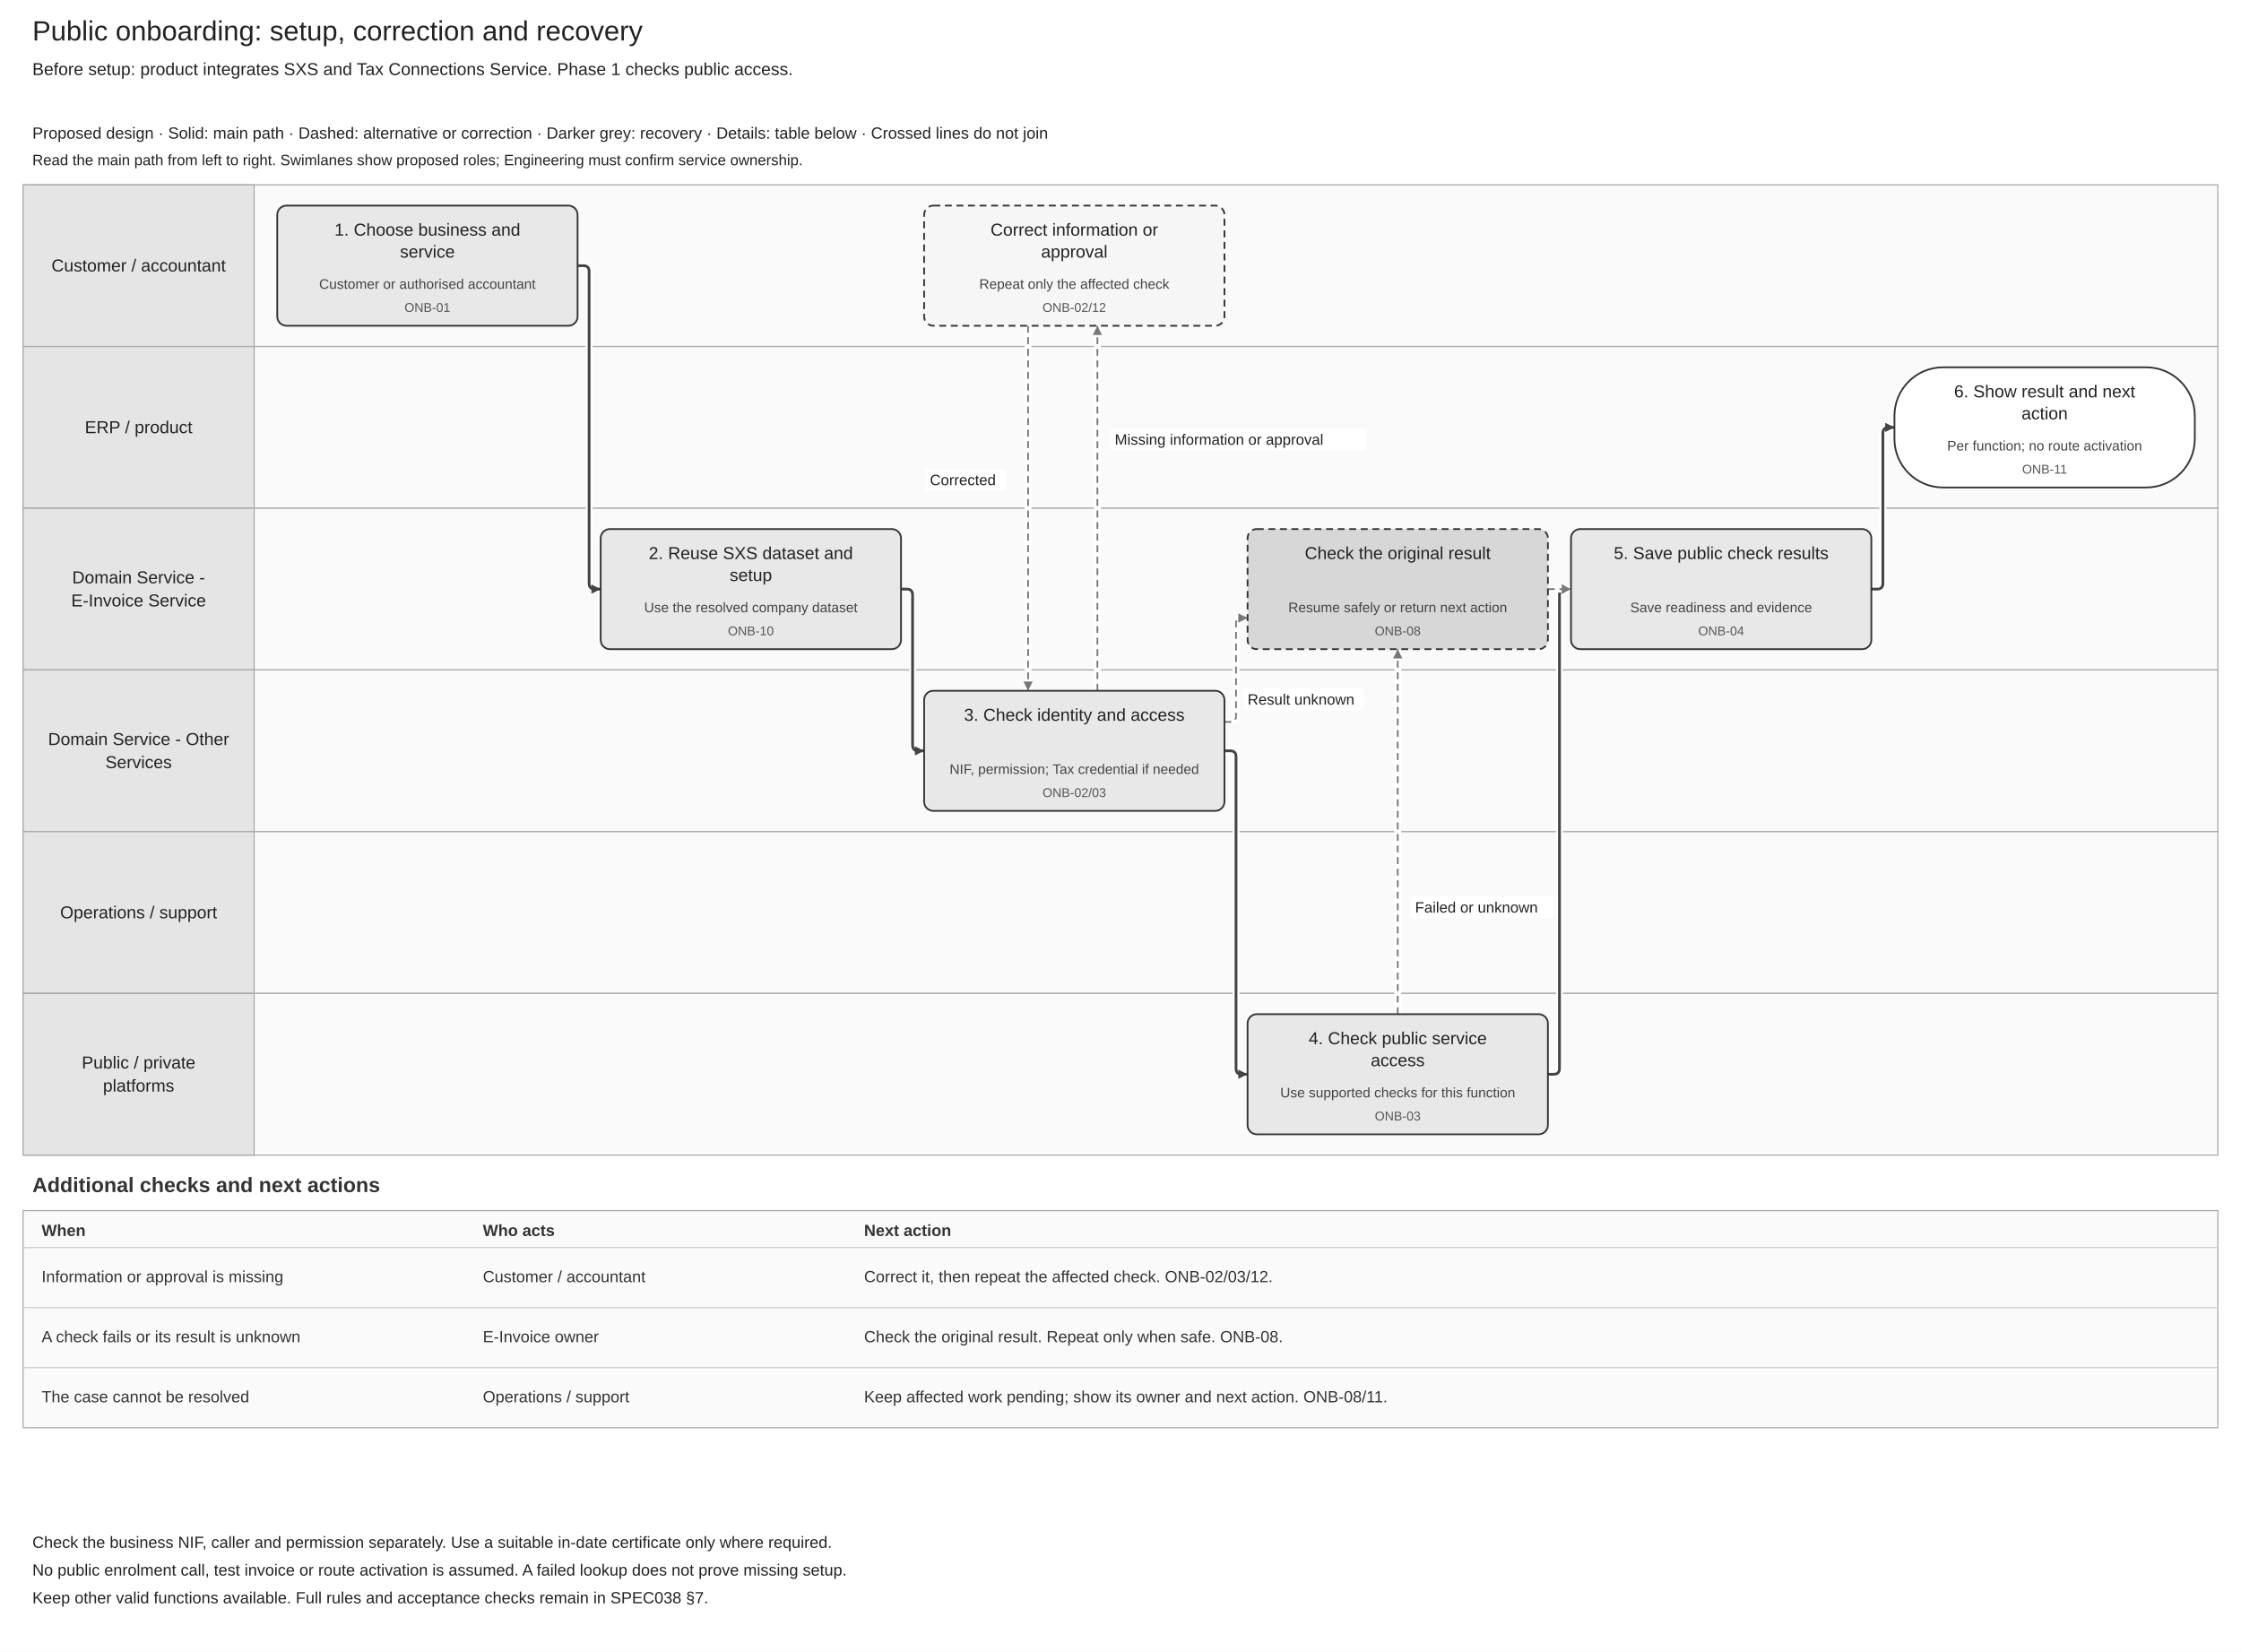
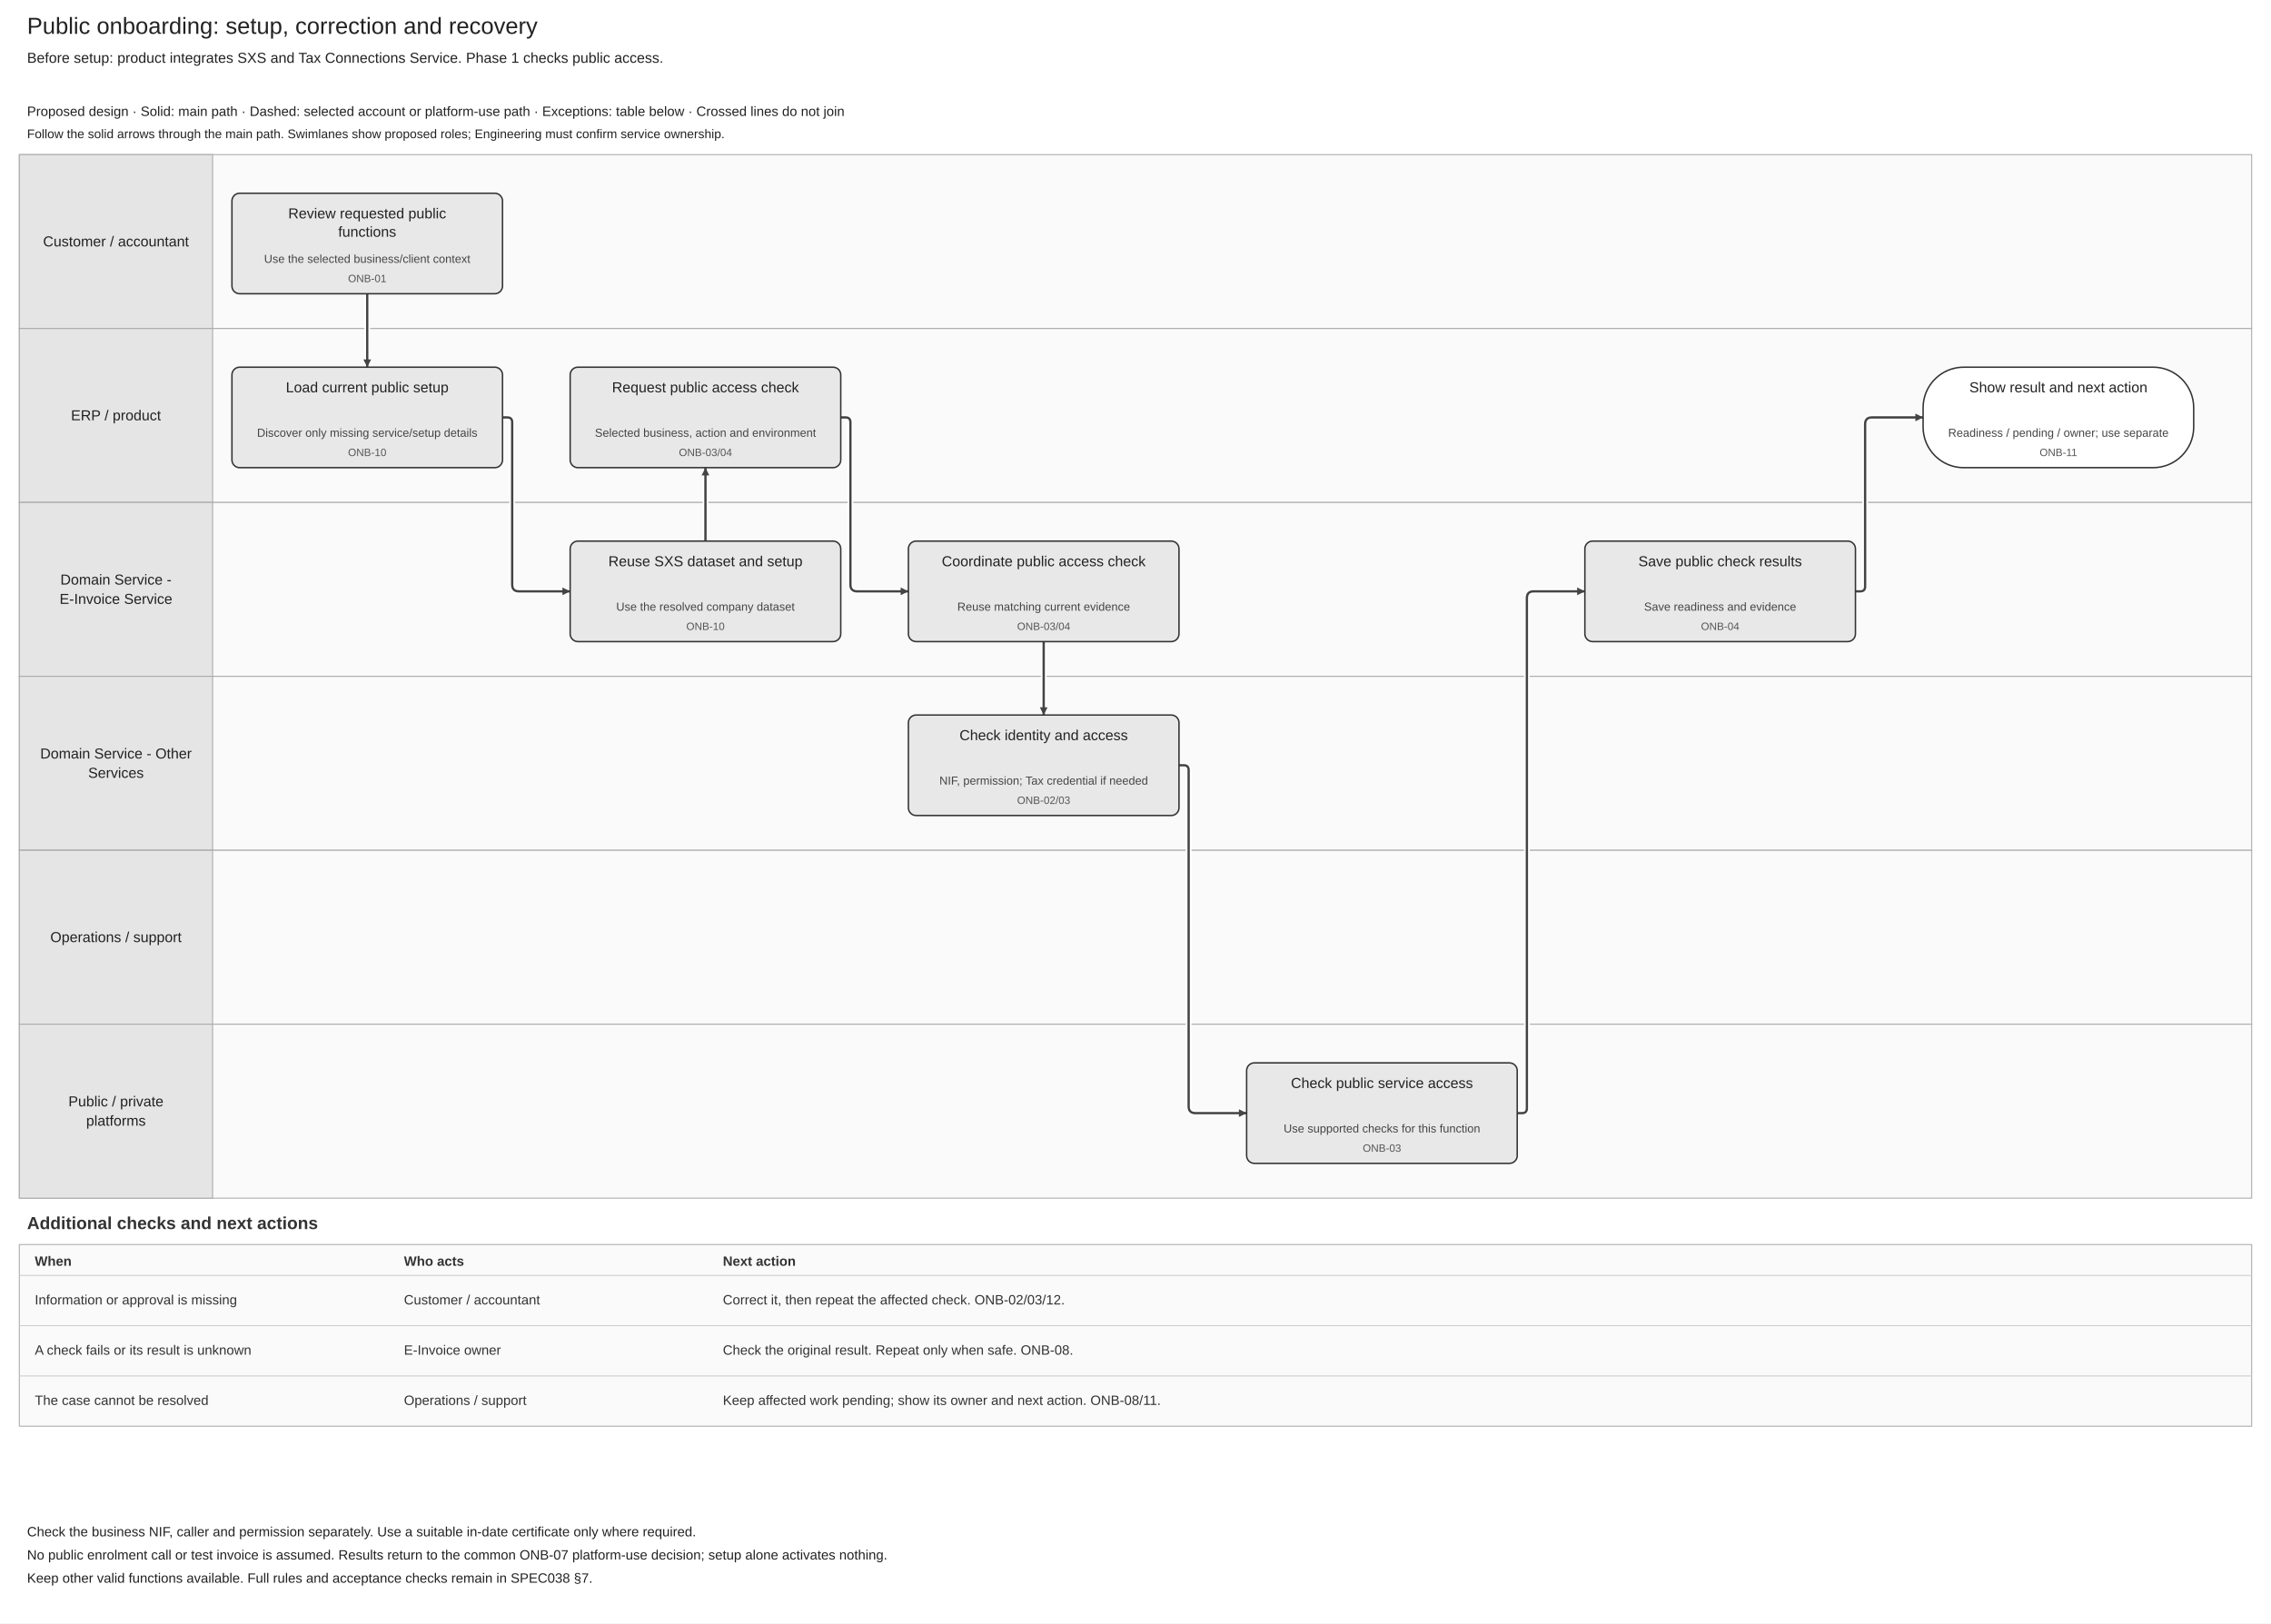
- <svg xmlns="http://www.w3.org/2000/svg" width="1940" height="1430" viewBox="0 0 1940 1430" role="img" aria-label="Public onboarding: setup, correction and recovery">
-   <rect width="1940" height="1430" fill="white" />
+ <svg xmlns="http://www.w3.org/2000/svg" width="2350" height="1680" viewBox="0 0 2350 1680" role="img" aria-label="Public onboarding: setup, correction and recovery">
+   <rect width="2350" height="1680" fill="white" />
  <text x="28" y="35" font-family="Arial, sans-serif" font-size="24" text-anchor="start" fill="#222222">Public onboarding: setup, correction and recovery</text>
  <text x="28" y="65" font-family="Arial, sans-serif" font-size="15" text-anchor="start" fill="#222222">Before setup: product integrates SXS and Tax Connections Service. Phase 1 checks public access.</text>
-   <text x="28" y="120" font-family="Arial, sans-serif" font-size="14" text-anchor="start" fill="#222222">Proposed design · Solid: main path · Dashed: alternative or correction · Darker grey: recovery · Details: table below · Crossed lines do not join</text>
-   <text x="28" y="143" font-family="Arial, sans-serif" font-size="13" text-anchor="start" fill="#222222">Read the main path from left to right. Swimlanes show proposed roles; Engineering must confirm service ownership.</text>
-   <rect x="20" y="160" width="1900" height="140" fill="#fafafa" stroke="#aaaaaa" />
-   <rect x="20" y="160" width="200" height="140" fill="#e5e5e5" stroke="#aaaaaa" />
-   <text x="120" y="235" font-family="Arial, sans-serif" font-size="15" text-anchor="middle" fill="#222222">Customer / accountant</text>
-   <rect x="20" y="300" width="1900" height="140" fill="#fafafa" stroke="#aaaaaa" />
-   <rect x="20" y="300" width="200" height="140" fill="#e5e5e5" stroke="#aaaaaa" />
-   <text x="120" y="375" font-family="Arial, sans-serif" font-size="15" text-anchor="middle" fill="#222222">ERP / product</text>
-   <rect x="20" y="440" width="1900" height="140" fill="#fafafa" stroke="#aaaaaa" />
-   <rect x="20" y="440" width="200" height="140" fill="#e5e5e5" stroke="#aaaaaa" />
-   <text x="120" y="505" font-family="Arial, sans-serif" font-size="15" text-anchor="middle" fill="#222222">Domain Service -</text>
-   <text x="120" y="525" font-family="Arial, sans-serif" font-size="15" text-anchor="middle" fill="#222222">E-Invoice Service</text>
-   <rect x="20" y="580" width="1900" height="140" fill="#fafafa" stroke="#aaaaaa" />
-   <rect x="20" y="580" width="200" height="140" fill="#e5e5e5" stroke="#aaaaaa" />
-   <text x="120" y="645" font-family="Arial, sans-serif" font-size="15" text-anchor="middle" fill="#222222">Domain Service - Other</text>
-   <text x="120" y="665" font-family="Arial, sans-serif" font-size="15" text-anchor="middle" fill="#222222">Services</text>
-   <rect x="20" y="720" width="1900" height="140" fill="#fafafa" stroke="#aaaaaa" />
-   <rect x="20" y="720" width="200" height="140" fill="#e5e5e5" stroke="#aaaaaa" />
-   <text x="120" y="795" font-family="Arial, sans-serif" font-size="15" text-anchor="middle" fill="#222222">Operations / support</text>
-   <rect x="20" y="860" width="1900" height="140" fill="#fafafa" stroke="#aaaaaa" />
-   <rect x="20" y="860" width="200" height="140" fill="#e5e5e5" stroke="#aaaaaa" />
-   <text x="120" y="925" font-family="Arial, sans-serif" font-size="15" text-anchor="middle" fill="#222222">Public / private</text>
-   <text x="120" y="945" font-family="Arial, sans-serif" font-size="15" text-anchor="middle" fill="#222222">platforms</text>
-   <path d="M 500,230.0 L 505,230 Q 510,230.0 510,235 L 510,505 Q 510,510.0 515,510 L 520,510.0" fill="none" stroke="white" stroke-width="6" stroke-linejoin="round" data-crossing-gap="true" />
-   <path d="M 500,230.0 L 505,230 Q 510,230.0 510,235 L 510,505 Q 510,510.0 515,510 L 520,510.0" fill="none" stroke="#444444" stroke-width="2.4" stroke-linejoin="round" data-connection="choose→reuse" />
-   <path d="M 520,510.0 L 512.0,506.0 L 512.0,514.0 Z" fill="#444444" />
-   <path d="M 780,510.0 L 785,510 Q 790,510.0 790,515 L 790,645 Q 790,650.0 795,650 L 800,650.0" fill="none" stroke="white" stroke-width="6" stroke-linejoin="round" data-crossing-gap="true" />
-   <path d="M 780,510.0 L 785,510 Q 790,510.0 790,515 L 790,645 Q 790,650.0 795,650 L 800,650.0" fill="none" stroke="#444444" stroke-width="2.4" stroke-linejoin="round" data-connection="reuse→checks" />
-   <path d="M 800,650.0 L 792.0,646.0 L 792.0,654.0 Z" fill="#444444" />
-   <path d="M 1060,650.0 L 1065,650 Q 1070,650.0 1070,655 L 1070,925 Q 1070,930.0 1075,930 L 1080,930.0" fill="none" stroke="white" stroke-width="6" stroke-linejoin="round" data-crossing-gap="true" />
-   <path d="M 1060,650.0 L 1065,650 Q 1070,650.0 1070,655 L 1070,925 Q 1070,930.0 1075,930 L 1080,930.0" fill="none" stroke="#444444" stroke-width="2.4" stroke-linejoin="round" data-connection="checks→public" />
-   <path d="M 1080,930.0 L 1072.0,926.0 L 1072.0,934.0 Z" fill="#444444" />
-   <path d="M 1340,930.0 L 1345,930 Q 1350,930.0 1350,925 L 1350,515 Q 1350,510.0 1355,510 L 1360,510.0" fill="none" stroke="white" stroke-width="6" stroke-linejoin="round" data-crossing-gap="true" />
-   <path d="M 1340,930.0 L 1345,930 Q 1350,930.0 1350,925 L 1350,515 Q 1350,510.0 1355,510 L 1360,510.0" fill="none" stroke="#444444" stroke-width="2.4" stroke-linejoin="round" data-connection="public→save" />
-   <path d="M 1360,510.0 L 1352.0,506.0 L 1352.0,514.0 Z" fill="#444444" />
-   <path d="M 1620,510.0 L 1625,510 Q 1630,510.0 1630,505 L 1630,375 Q 1630,370.0 1635,370 L 1640,370.0" fill="none" stroke="white" stroke-width="6" stroke-linejoin="round" data-crossing-gap="true" />
-   <path d="M 1620,510.0 L 1625,510 Q 1630,510.0 1630,505 L 1630,375 Q 1630,370.0 1635,370 L 1640,370.0" fill="none" stroke="#444444" stroke-width="2.4" stroke-linejoin="round" data-connection="save→result" />
-   <path d="M 1640,370.0 L 1632.0,366.0 L 1632.0,374.0 Z" fill="#444444" />
-   <path d="M 950,598 L 950,282" fill="none" stroke="white" stroke-width="6" stroke-linejoin="round" data-crossing-gap="true" />
-   <path d="M 950,598 L 950,282" fill="none" stroke="#777777" stroke-width="1.5" stroke-dasharray="6 4" stroke-linejoin="round" data-connection="checks→correct" />
-   <path d="M 950,282 L 946.0,290.0 L 954.0,290.0 Z" fill="#777777" />
-   <path d="M 890,282 L 890,598" fill="none" stroke="white" stroke-width="6" stroke-linejoin="round" data-crossing-gap="true" />
-   <path d="M 890,282 L 890,598" fill="none" stroke="#777777" stroke-width="1.5" stroke-dasharray="6 4" stroke-linejoin="round" data-connection="correct→checks" />
-   <path d="M 890,598 L 894.0,590.0 L 886.0,590.0 Z" fill="#777777" />
-   <path d="M 1060,625 L 1065,625 Q 1070,625 1070,620 L 1070,540 Q 1070,535 1075,535 L 1080,535" fill="none" stroke="white" stroke-width="6" stroke-linejoin="round" data-crossing-gap="true" />
-   <path d="M 1060,625 L 1065,625 Q 1070,625 1070,620 L 1070,540 Q 1070,535 1075,535 L 1080,535" fill="none" stroke="#777777" stroke-width="1.5" stroke-dasharray="6 4" stroke-linejoin="round" data-connection="checks→recover" />
-   <path d="M 1080,535 L 1072.0,531.0 L 1072.0,539.0 Z" fill="#777777" />
-   <path d="M 1210,878 L 1210,562" fill="none" stroke="white" stroke-width="6" stroke-linejoin="round" data-crossing-gap="true" />
-   <path d="M 1210,878 L 1210,562" fill="none" stroke="#777777" stroke-width="1.5" stroke-dasharray="6 4" stroke-linejoin="round" data-connection="public→recover" />
-   <path d="M 1210,562 L 1206.0,570.0 L 1214.0,570.0 Z" fill="#777777" />
-   <path d="M 1340,510 L 1360,510" fill="none" stroke="white" stroke-width="6" stroke-linejoin="round" data-crossing-gap="true" />
-   <path d="M 1340,510 L 1360,510" fill="none" stroke="#777777" stroke-width="1.5" stroke-dasharray="6 4" stroke-linejoin="round" data-connection="recover→save" />
-   <path d="M 1360,510 L 1352.0,506.0 L 1352.0,514.0 Z" fill="#777777" />
-   <a href="../../specs/onboarding-and-connectivity/SPEC-SEI-038-customer-onboarding-and-connectivity-logical-feature-specification.md#61-onb-01-capture-requested-functions" aria-label="ONB-01 1. Choose business and service">
-     <rect x="240" y="178" width="260" height="104" rx="8" fill="#e8e8e8" stroke="#333333" stroke-width="1.5" />
-     <text x="370.0" y="204" font-family="Arial, sans-serif" font-size="15" text-anchor="middle" fill="#222222">1. Choose business and</text>
-     <text x="370.0" y="223" font-family="Arial, sans-serif" font-size="15" text-anchor="middle" fill="#222222">service</text>
-     <text x="370.0" y="250" font-family="Arial, sans-serif" font-size="12" text-anchor="middle" fill="#444444">Customer or authorised accountant</text>
-     <text x="370.0" y="270" font-family="Arial, sans-serif" font-size="11" text-anchor="middle" fill="#555555">ONB-01</text>
+   <text x="28" y="120" font-family="Arial, sans-serif" font-size="14" text-anchor="start" fill="#222222">Proposed design · Solid: main path · Dashed: selected account or platform-use path · Exceptions: table below · Crossed lines do not join</text>
+   <text x="28" y="143" font-family="Arial, sans-serif" font-size="13" text-anchor="start" fill="#222222">Follow the solid arrows through the main path. Swimlanes show proposed roles; Engineering must confirm service ownership.</text>
+   <rect x="20" y="160" width="2310" height="180" fill="#fafafa" stroke="#aaaaaa" />
+   <rect x="20" y="160" width="200" height="180" fill="#e5e5e5" stroke="#aaaaaa" />
+   <text x="120" y="255.0" font-family="Arial, sans-serif" font-size="15" text-anchor="middle" fill="#222222">Customer / accountant</text>
+   <rect x="20" y="340" width="2310" height="180" fill="#fafafa" stroke="#aaaaaa" />
+   <rect x="20" y="340" width="200" height="180" fill="#e5e5e5" stroke="#aaaaaa" />
+   <text x="120" y="435.0" font-family="Arial, sans-serif" font-size="15" text-anchor="middle" fill="#222222">ERP / product</text>
+   <rect x="20" y="520" width="2310" height="180" fill="#fafafa" stroke="#aaaaaa" />
+   <rect x="20" y="520" width="200" height="180" fill="#e5e5e5" stroke="#aaaaaa" />
+   <text x="120" y="605.0" font-family="Arial, sans-serif" font-size="15" text-anchor="middle" fill="#222222">Domain Service -</text>
+   <text x="120" y="625.0" font-family="Arial, sans-serif" font-size="15" text-anchor="middle" fill="#222222">E-Invoice Service</text>
+   <rect x="20" y="700" width="2310" height="180" fill="#fafafa" stroke="#aaaaaa" />
+   <rect x="20" y="700" width="200" height="180" fill="#e5e5e5" stroke="#aaaaaa" />
+   <text x="120" y="785.0" font-family="Arial, sans-serif" font-size="15" text-anchor="middle" fill="#222222">Domain Service - Other</text>
+   <text x="120" y="805.0" font-family="Arial, sans-serif" font-size="15" text-anchor="middle" fill="#222222">Services</text>
+   <rect x="20" y="880" width="2310" height="180" fill="#fafafa" stroke="#aaaaaa" />
+   <rect x="20" y="880" width="200" height="180" fill="#e5e5e5" stroke="#aaaaaa" />
+   <text x="120" y="975.0" font-family="Arial, sans-serif" font-size="15" text-anchor="middle" fill="#222222">Operations / support</text>
+   <rect x="20" y="1060" width="2310" height="180" fill="#fafafa" stroke="#aaaaaa" />
+   <rect x="20" y="1060" width="200" height="180" fill="#e5e5e5" stroke="#aaaaaa" />
+   <text x="120" y="1145.0" font-family="Arial, sans-serif" font-size="15" text-anchor="middle" fill="#222222">Public / private</text>
+   <text x="120" y="1165.0" font-family="Arial, sans-serif" font-size="15" text-anchor="middle" fill="#222222">platforms</text>
+   <path d="M 380.0,304 L 380.0,380" fill="none" stroke="white" stroke-width="6" stroke-linejoin="round" data-crossing-gap="true" />
+   <path d="M 380.0,304 L 380.0,380" fill="none" stroke="#444444" stroke-width="2.4" stroke-linejoin="round" data-connection="choose→load" />
+   <path d="M 380.0,380 L 384.0,372.0 L 376.0,372.0 Z" fill="#444444" />
+   <path d="M 520,432.0 L 525,432 Q 530,432.0 530,437 L 530,605 Q 530,612.0 537,612 L 590,612.0" fill="none" stroke="white" stroke-width="6" stroke-linejoin="round" data-crossing-gap="true" />
+   <path d="M 520,432.0 L 525,432 Q 530,432.0 530,437 L 530,605 Q 530,612.0 537,612 L 590,612.0" fill="none" stroke="#444444" stroke-width="2.4" stroke-linejoin="round" data-connection="load→reuse" />
+   <path d="M 590,612.0 L 582.0,608.0 L 582.0,616.0 Z" fill="#444444" />
+   <path d="M 730.0,560 L 730.0,484" fill="none" stroke="white" stroke-width="6" stroke-linejoin="round" data-crossing-gap="true" />
+   <path d="M 730.0,560 L 730.0,484" fill="none" stroke="#444444" stroke-width="2.4" stroke-linejoin="round" data-connection="reuse→request" />
+   <path d="M 730.0,484 L 726.0,492.0 L 734.0,492.0 Z" fill="#444444" />
+   <path d="M 870,432.0 L 875,432 Q 880,432.0 880,437 L 880,605 Q 880,612.0 887,612 L 940,612.0" fill="none" stroke="white" stroke-width="6" stroke-linejoin="round" data-crossing-gap="true" />
+   <path d="M 870,432.0 L 875,432 Q 880,432.0 880,437 L 880,605 Q 880,612.0 887,612 L 940,612.0" fill="none" stroke="#444444" stroke-width="2.4" stroke-linejoin="round" data-connection="request→coordinate" />
+   <path d="M 940,612.0 L 932.0,608.0 L 932.0,616.0 Z" fill="#444444" />
+   <path d="M 1080.0,664 L 1080.0,740" fill="none" stroke="white" stroke-width="6" stroke-linejoin="round" data-crossing-gap="true" />
+   <path d="M 1080.0,664 L 1080.0,740" fill="none" stroke="#444444" stroke-width="2.4" stroke-linejoin="round" data-connection="coordinate→checks" />
+   <path d="M 1080.0,740 L 1084.0,732.0 L 1076.0,732.0 Z" fill="#444444" />
+   <path d="M 1220,792.0 L 1225,792 Q 1230,792.0 1230,797 L 1230,1145 Q 1230,1152.0 1237,1152 L 1290,1152.0" fill="none" stroke="white" stroke-width="6" stroke-linejoin="round" data-crossing-gap="true" />
+   <path d="M 1220,792.0 L 1225,792 Q 1230,792.0 1230,797 L 1230,1145 Q 1230,1152.0 1237,1152 L 1290,1152.0" fill="none" stroke="#444444" stroke-width="2.4" stroke-linejoin="round" data-connection="checks→public" />
+   <path d="M 1290,1152.0 L 1282.0,1148.0 L 1282.0,1156.0 Z" fill="#444444" />
+   <path d="M 1570,1152.0 L 1575,1152 Q 1580,1152.0 1580,1147 L 1580,619 Q 1580,612.0 1587,612 L 1640,612.0" fill="none" stroke="white" stroke-width="6" stroke-linejoin="round" data-crossing-gap="true" />
+   <path d="M 1570,1152.0 L 1575,1152 Q 1580,1152.0 1580,1147 L 1580,619 Q 1580,612.0 1587,612 L 1640,612.0" fill="none" stroke="#444444" stroke-width="2.4" stroke-linejoin="round" data-connection="public→save" />
+   <path d="M 1640,612.0 L 1632.0,608.0 L 1632.0,616.0 Z" fill="#444444" />
+   <path d="M 1920,612.0 L 1925,612 Q 1930,612.0 1930,607 L 1930,439 Q 1930,432.0 1937,432 L 1990,432.0" fill="none" stroke="white" stroke-width="6" stroke-linejoin="round" data-crossing-gap="true" />
+   <path d="M 1920,612.0 L 1925,612 Q 1930,612.0 1930,607 L 1930,439 Q 1930,432.0 1937,432 L 1990,432.0" fill="none" stroke="#444444" stroke-width="2.4" stroke-linejoin="round" data-connection="save→result" />
+   <path d="M 1990,432.0 L 1982.0,428.0 L 1982.0,436.0 Z" fill="#444444" />
+   <a href="../../specs/onboarding-and-connectivity/SPEC-SEI-038-customer-onboarding-and-connectivity-logical-feature-specification.md#61-onb-01-capture-requested-functions" aria-label="ONB-01 Review requested public functions">
+     <rect x="240" y="200" width="280" height="104" rx="8" fill="#e8e8e8" stroke="#333333" stroke-width="1.5" />
+     <text x="380.0" y="226" font-family="Arial, sans-serif" font-size="15" text-anchor="middle" fill="#222222">Review requested public</text>
+     <text x="380.0" y="245" font-family="Arial, sans-serif" font-size="15" text-anchor="middle" fill="#222222">functions</text>
+     <text x="380.0" y="272" font-family="Arial, sans-serif" font-size="12" text-anchor="middle" fill="#444444">Use the selected business/client context</text>
+     <text x="380.0" y="292" font-family="Arial, sans-serif" font-size="11" text-anchor="middle" fill="#555555">ONB-01</text>
  </a>
-   <a href="../../specs/onboarding-and-connectivity/SPEC-SEI-038-customer-onboarding-and-connectivity-logical-feature-specification.md#64-onb-10-assess-current-setup" aria-label="ONB-10 2. Reuse SXS dataset and setup">
-     <rect x="520" y="458" width="260" height="104" rx="8" fill="#e8e8e8" stroke="#333333" stroke-width="1.5" />
-     <text x="650.0" y="484" font-family="Arial, sans-serif" font-size="15" text-anchor="middle" fill="#222222">2. Reuse SXS dataset and</text>
-     <text x="650.0" y="503" font-family="Arial, sans-serif" font-size="15" text-anchor="middle" fill="#222222">setup</text>
-     <text x="650.0" y="530" font-family="Arial, sans-serif" font-size="12" text-anchor="middle" fill="#444444">Use the resolved company dataset</text>
-     <text x="650.0" y="550" font-family="Arial, sans-serif" font-size="11" text-anchor="middle" fill="#555555">ONB-10</text>
+   <a href="../../specs/onboarding-and-connectivity/SPEC-SEI-038-customer-onboarding-and-connectivity-logical-feature-specification.md#64-onb-10-assess-current-setup" aria-label="ONB-10 Load current public setup">
+     <rect x="240" y="380" width="280" height="104" rx="8" fill="#e8e8e8" stroke="#333333" stroke-width="1.5" />
+     <text x="380.0" y="406" font-family="Arial, sans-serif" font-size="15" text-anchor="middle" fill="#222222">Load current public setup</text>
+     <text x="380.0" y="452" font-family="Arial, sans-serif" font-size="12" text-anchor="middle" fill="#444444">Discover only missing service/setup details</text>
+     <text x="380.0" y="472" font-family="Arial, sans-serif" font-size="11" text-anchor="middle" fill="#555555">ONB-10</text>
  </a>
-   <a href="../../specs/onboarding-and-connectivity/SPEC-SEI-038-customer-onboarding-and-connectivity-logical-feature-specification.md#62-onb-02-check-business-identity-and-authority" aria-label="ONB-02/03 3. Check identity and access">
-     <rect x="800" y="598" width="260" height="104" rx="8" fill="#e8e8e8" stroke="#333333" stroke-width="1.5" />
-     <text x="930.0" y="624" font-family="Arial, sans-serif" font-size="15" text-anchor="middle" fill="#222222">3. Check identity and access</text>
-     <text x="930.0" y="670" font-family="Arial, sans-serif" font-size="12" text-anchor="middle" fill="#444444">NIF, permission; Tax credential if needed</text>
-     <text x="930.0" y="690" font-family="Arial, sans-serif" font-size="11" text-anchor="middle" fill="#555555">ONB-02/03</text>
+   <a href="../../specs/onboarding-and-connectivity/SPEC-SEI-038-customer-onboarding-and-connectivity-logical-feature-specification.md#64-onb-10-assess-current-setup" aria-label="ONB-10 Reuse SXS dataset and setup">
+     <rect x="590" y="560" width="280" height="104" rx="8" fill="#e8e8e8" stroke="#333333" stroke-width="1.5" />
+     <text x="730.0" y="586" font-family="Arial, sans-serif" font-size="15" text-anchor="middle" fill="#222222">Reuse SXS dataset and setup</text>
+     <text x="730.0" y="632" font-family="Arial, sans-serif" font-size="12" text-anchor="middle" fill="#444444">Use the resolved company dataset</text>
+     <text x="730.0" y="652" font-family="Arial, sans-serif" font-size="11" text-anchor="middle" fill="#555555">ONB-10</text>
  </a>
-   <a href="../../specs/onboarding-and-connectivity/SPEC-SEI-038-customer-onboarding-and-connectivity-logical-feature-specification.md#65-onb-03-assess-prerequisites" aria-label="ONB-03 4. Check public service access">
-     <rect x="1080" y="878" width="260" height="104" rx="8" fill="#e8e8e8" stroke="#333333" stroke-width="1.5" />
-     <text x="1210.0" y="904" font-family="Arial, sans-serif" font-size="15" text-anchor="middle" fill="#222222">4. Check public service</text>
-     <text x="1210.0" y="923" font-family="Arial, sans-serif" font-size="15" text-anchor="middle" fill="#222222">access</text>
-     <text x="1210.0" y="950" font-family="Arial, sans-serif" font-size="12" text-anchor="middle" fill="#444444">Use supported checks for this function</text>
-     <text x="1210.0" y="970" font-family="Arial, sans-serif" font-size="11" text-anchor="middle" fill="#555555">ONB-03</text>
+   <a href="../../specs/onboarding-and-connectivity/SPEC-SEI-038-customer-onboarding-and-connectivity-logical-feature-specification.md#65-onb-03-assess-prerequisites" aria-label="ONB-03/04 Request public access check">
+     <rect x="590" y="380" width="280" height="104" rx="8" fill="#e8e8e8" stroke="#333333" stroke-width="1.5" />
+     <text x="730.0" y="406" font-family="Arial, sans-serif" font-size="15" text-anchor="middle" fill="#222222">Request public access check</text>
+     <text x="730.0" y="452" font-family="Arial, sans-serif" font-size="12" text-anchor="middle" fill="#444444">Selected business, action and environment</text>
+     <text x="730.0" y="472" font-family="Arial, sans-serif" font-size="11" text-anchor="middle" fill="#555555">ONB-03/04</text>
  </a>
-   <a href="../../specs/onboarding-and-connectivity/SPEC-SEI-038-customer-onboarding-and-connectivity-logical-feature-specification.md#66-onb-04-publish-public-readiness" aria-label="ONB-04 5. Save public check results">
-     <rect x="1360" y="458" width="260" height="104" rx="8" fill="#e8e8e8" stroke="#333333" stroke-width="1.5" />
-     <text x="1490.0" y="484" font-family="Arial, sans-serif" font-size="15" text-anchor="middle" fill="#222222">5. Save public check results</text>
-     <text x="1490.0" y="530" font-family="Arial, sans-serif" font-size="12" text-anchor="middle" fill="#444444">Save readiness and evidence</text>
-     <text x="1490.0" y="550" font-family="Arial, sans-serif" font-size="11" text-anchor="middle" fill="#555555">ONB-04</text>
+   <a href="../../specs/onboarding-and-connectivity/SPEC-SEI-038-customer-onboarding-and-connectivity-logical-feature-specification.md#65-onb-03-assess-prerequisites" aria-label="ONB-03/04 Coordinate public access check">
+     <rect x="940" y="560" width="280" height="104" rx="8" fill="#e8e8e8" stroke="#333333" stroke-width="1.5" />
+     <text x="1080.0" y="586" font-family="Arial, sans-serif" font-size="15" text-anchor="middle" fill="#222222">Coordinate public access check</text>
+     <text x="1080.0" y="632" font-family="Arial, sans-serif" font-size="12" text-anchor="middle" fill="#444444">Reuse matching current evidence</text>
+     <text x="1080.0" y="652" font-family="Arial, sans-serif" font-size="11" text-anchor="middle" fill="#555555">ONB-03/04</text>
  </a>
-   <a href="../../specs/onboarding-and-connectivity/SPEC-SEI-038-customer-onboarding-and-connectivity-logical-feature-specification.md#612-onb-11-return-results-and-required-actions" aria-label="ONB-11 6. Show result and next action">
-     <rect x="1640" y="318" width="260" height="104" rx="42" fill="#ffffff" stroke="#333333" stroke-width="1.5" />
-     <text x="1770.0" y="344" font-family="Arial, sans-serif" font-size="15" text-anchor="middle" fill="#222222">6. Show result and next</text>
-     <text x="1770.0" y="363" font-family="Arial, sans-serif" font-size="15" text-anchor="middle" fill="#222222">action</text>
-     <text x="1770.0" y="390" font-family="Arial, sans-serif" font-size="12" text-anchor="middle" fill="#444444">Per function; no route activation</text>
-     <text x="1770.0" y="410" font-family="Arial, sans-serif" font-size="11" text-anchor="middle" fill="#555555">ONB-11</text>
+   <a href="../../specs/onboarding-and-connectivity/SPEC-SEI-038-customer-onboarding-and-connectivity-logical-feature-specification.md#62-onb-02-check-business-identity-and-authority" aria-label="ONB-02/03 Check identity and access">
+     <rect x="940" y="740" width="280" height="104" rx="8" fill="#e8e8e8" stroke="#333333" stroke-width="1.5" />
+     <text x="1080.0" y="766" font-family="Arial, sans-serif" font-size="15" text-anchor="middle" fill="#222222">Check identity and access</text>
+     <text x="1080.0" y="812" font-family="Arial, sans-serif" font-size="12" text-anchor="middle" fill="#444444">NIF, permission; Tax credential if needed</text>
+     <text x="1080.0" y="832" font-family="Arial, sans-serif" font-size="11" text-anchor="middle" fill="#555555">ONB-02/03</text>
  </a>
-   <a href="../../specs/onboarding-and-connectivity/SPEC-SEI-038-customer-onboarding-and-connectivity-logical-feature-specification.md#62-onb-02-check-business-identity-and-authority" aria-label="ONB-02/12 Correct information or approval">
-     <rect x="800" y="178" width="260" height="104" rx="8" fill="#f6f6f6" stroke="#333333" stroke-width="1.5" stroke-dasharray="6 4" />
-     <text x="930.0" y="204" font-family="Arial, sans-serif" font-size="15" text-anchor="middle" fill="#222222">Correct information or</text>
-     <text x="930.0" y="223" font-family="Arial, sans-serif" font-size="15" text-anchor="middle" fill="#222222">approval</text>
-     <text x="930.0" y="250" font-family="Arial, sans-serif" font-size="12" text-anchor="middle" fill="#444444">Repeat only the affected check</text>
-     <text x="930.0" y="270" font-family="Arial, sans-serif" font-size="11" text-anchor="middle" fill="#555555">ONB-02/12</text>
+   <a href="../../specs/onboarding-and-connectivity/SPEC-SEI-038-customer-onboarding-and-connectivity-logical-feature-specification.md#65-onb-03-assess-prerequisites" aria-label="ONB-03 Check public service access">
+     <rect x="1290" y="1100" width="280" height="104" rx="8" fill="#e8e8e8" stroke="#333333" stroke-width="1.5" />
+     <text x="1430.0" y="1126" font-family="Arial, sans-serif" font-size="15" text-anchor="middle" fill="#222222">Check public service access</text>
+     <text x="1430.0" y="1172" font-family="Arial, sans-serif" font-size="12" text-anchor="middle" fill="#444444">Use supported checks for this function</text>
+     <text x="1430.0" y="1192" font-family="Arial, sans-serif" font-size="11" text-anchor="middle" fill="#555555">ONB-03</text>
  </a>
-   <a href="../../specs/onboarding-and-connectivity/SPEC-SEI-038-customer-onboarding-and-connectivity-logical-feature-specification.md#610-onb-08-reconcile-and-recover" aria-label="ONB-08 Check the original result">
-     <rect x="1080" y="458" width="260" height="104" rx="8" fill="#d7d7d7" stroke="#333333" stroke-width="1.5" stroke-dasharray="6 4" />
-     <text x="1210.0" y="484" font-family="Arial, sans-serif" font-size="15" text-anchor="middle" fill="#222222">Check the original result</text>
-     <text x="1210.0" y="530" font-family="Arial, sans-serif" font-size="12" text-anchor="middle" fill="#444444">Resume safely or return next action</text>
-     <text x="1210.0" y="550" font-family="Arial, sans-serif" font-size="11" text-anchor="middle" fill="#555555">ONB-08</text>
+   <a href="../../specs/onboarding-and-connectivity/SPEC-SEI-038-customer-onboarding-and-connectivity-logical-feature-specification.md#66-onb-04-publish-public-readiness" aria-label="ONB-04 Save public check results">
+     <rect x="1640" y="560" width="280" height="104" rx="8" fill="#e8e8e8" stroke="#333333" stroke-width="1.5" />
+     <text x="1780.0" y="586" font-family="Arial, sans-serif" font-size="15" text-anchor="middle" fill="#222222">Save public check results</text>
+     <text x="1780.0" y="632" font-family="Arial, sans-serif" font-size="12" text-anchor="middle" fill="#444444">Save readiness and evidence</text>
+     <text x="1780.0" y="652" font-family="Arial, sans-serif" font-size="11" text-anchor="middle" fill="#555555">ONB-04</text>
  </a>
-   <rect data-arrow-label="true" x="961" y="371" width="221.9" height="19" rx="3" fill="white" />
-   <text x="965" y="385" font-family="Arial, sans-serif" font-size="13" text-anchor="start" fill="#222222">Missing information or approval</text>
-   <rect data-arrow-label="true" x="801" y="406" width="70.1" height="19" rx="3" fill="white" />
-   <text x="805" y="420" font-family="Arial, sans-serif" font-size="13" text-anchor="start" fill="#222222">Corrected</text>
-   <rect data-arrow-label="true" x="1076" y="596" width="104.6" height="19" rx="3" fill="white" />
-   <text x="1080" y="610" font-family="Arial, sans-serif" font-size="13" text-anchor="start" fill="#222222">Result unknown</text>
-   <rect data-arrow-label="true" x="1221" y="776" width="125.3" height="19" rx="3" fill="white" />
-   <text x="1225" y="790" font-family="Arial, sans-serif" font-size="13" text-anchor="start" fill="#222222">Failed or unknown</text>
-   <text x="28" y="1340" font-family="Arial, sans-serif" font-size="14" text-anchor="start" fill="#222222">Check the business NIF, caller and permission separately. Use a suitable in-date certificate only where required.</text>
-   <text x="28" y="1364" font-family="Arial, sans-serif" font-size="14" text-anchor="start" fill="#222222">No public enrolment call, test invoice or route activation is assumed. A failed lookup does not prove missing setup.</text>
-   <text x="28" y="1388" font-family="Arial, sans-serif" font-size="14" text-anchor="start" fill="#222222">Keep other valid functions available. Full rules and acceptance checks remain in SPEC038 §7.</text>
-   <text x="28" y="1032" font-family="Arial, sans-serif" font-size="18" fill="#333333" font-weight="bold">Additional checks and next actions</text>
-   <rect x="20" y="1048" width="1900" height="188" fill="#fafafa" stroke="#aaaaaa" />
-   <text x="36" y="1070" font-family="Arial, sans-serif" font-size="14" fill="#333333" font-weight="bold">When</text>
-   <text x="418" y="1070" font-family="Arial, sans-serif" font-size="14" fill="#333333" font-weight="bold">Who acts</text>
-   <text x="748" y="1070" font-family="Arial, sans-serif" font-size="14" fill="#333333" font-weight="bold">Next action</text>
-   <path d="M 20,1080 L 1920,1080" stroke="#cccccc" fill="none" />
-   <text x="36" y="1110" font-family="Arial, sans-serif" font-size="14" fill="#333333">Information or approval is missing</text>
-   <text x="418" y="1110" font-family="Arial, sans-serif" font-size="14" fill="#333333">Customer / accountant</text>
-   <text x="748" y="1110" font-family="Arial, sans-serif" font-size="14" fill="#333333">Correct it, then repeat the affected check. ONB-02/03/12.</text>
-   <path d="M 20,1132 L 1920,1132" stroke="#cccccc" fill="none" />
-   <text x="36" y="1162" font-family="Arial, sans-serif" font-size="14" fill="#333333">A check fails or its result is unknown</text>
-   <text x="418" y="1162" font-family="Arial, sans-serif" font-size="14" fill="#333333">E-Invoice owner</text>
-   <text x="748" y="1162" font-family="Arial, sans-serif" font-size="14" fill="#333333">Check the original result. Repeat only when safe. ONB-08.</text>
-   <path d="M 20,1184 L 1920,1184" stroke="#cccccc" fill="none" />
-   <text x="36" y="1214" font-family="Arial, sans-serif" font-size="14" fill="#333333">The case cannot be resolved</text>
-   <text x="418" y="1214" font-family="Arial, sans-serif" font-size="14" fill="#333333">Operations / support</text>
-   <text x="748" y="1214" font-family="Arial, sans-serif" font-size="14" fill="#333333">Keep affected work pending; show its owner and next action. ONB-08/11.</text>
+   <a href="../../specs/onboarding-and-connectivity/SPEC-SEI-038-customer-onboarding-and-connectivity-logical-feature-specification.md#612-onb-11-return-results-and-required-actions" aria-label="ONB-11 Show result and next action">
+     <rect x="1990" y="380" width="280" height="104" rx="42" fill="#ffffff" stroke="#333333" stroke-width="1.5" />
+     <text x="2130.0" y="406" font-family="Arial, sans-serif" font-size="15" text-anchor="middle" fill="#222222">Show result and next action</text>
+     <text x="2130.0" y="452" font-family="Arial, sans-serif" font-size="12" text-anchor="middle" fill="#444444">Readiness / pending / owner; use separate</text>
+     <text x="2130.0" y="472" font-family="Arial, sans-serif" font-size="11" text-anchor="middle" fill="#555555">ONB-11</text>
+   </a>
+   <text x="28" y="1590" font-family="Arial, sans-serif" font-size="14" text-anchor="start" fill="#222222">Check the business NIF, caller and permission separately. Use a suitable in-date certificate only where required.</text>
+   <text x="28" y="1614" font-family="Arial, sans-serif" font-size="14" text-anchor="start" fill="#222222">No public enrolment call or test invoice is assumed. Results return to the common ONB-07 platform-use decision; setup alone activates nothing.</text>
+   <text x="28" y="1638" font-family="Arial, sans-serif" font-size="14" text-anchor="start" fill="#222222">Keep other valid functions available. Full rules and acceptance checks remain in SPEC038 §7.</text>
+   <text x="28" y="1272" font-family="Arial, sans-serif" font-size="18" fill="#333333" font-weight="bold">Additional checks and next actions</text>
+   <rect x="20" y="1288" width="2310" height="188" fill="#fafafa" stroke="#aaaaaa" />
+   <text x="36" y="1310" font-family="Arial, sans-serif" font-size="14" fill="#333333" font-weight="bold">When</text>
+   <text x="418" y="1310" font-family="Arial, sans-serif" font-size="14" fill="#333333" font-weight="bold">Who acts</text>
+   <text x="748" y="1310" font-family="Arial, sans-serif" font-size="14" fill="#333333" font-weight="bold">Next action</text>
+   <path d="M 20,1320 L 2330,1320" stroke="#cccccc" fill="none" />
+   <text x="36" y="1350" font-family="Arial, sans-serif" font-size="14" fill="#333333">Information or approval is missing</text>
+   <text x="418" y="1350" font-family="Arial, sans-serif" font-size="14" fill="#333333">Customer / accountant</text>
+   <text x="748" y="1350" font-family="Arial, sans-serif" font-size="14" fill="#333333">Correct it, then repeat the affected check. ONB-02/03/12.</text>
+   <path d="M 20,1372 L 2330,1372" stroke="#cccccc" fill="none" />
+   <text x="36" y="1402" font-family="Arial, sans-serif" font-size="14" fill="#333333">A check fails or its result is unknown</text>
+   <text x="418" y="1402" font-family="Arial, sans-serif" font-size="14" fill="#333333">E-Invoice owner</text>
+   <text x="748" y="1402" font-family="Arial, sans-serif" font-size="14" fill="#333333">Check the original result. Repeat only when safe. ONB-08.</text>
+   <path d="M 20,1424 L 2330,1424" stroke="#cccccc" fill="none" />
+   <text x="36" y="1454" font-family="Arial, sans-serif" font-size="14" fill="#333333">The case cannot be resolved</text>
+   <text x="418" y="1454" font-family="Arial, sans-serif" font-size="14" fill="#333333">Operations / support</text>
+   <text x="748" y="1454" font-family="Arial, sans-serif" font-size="14" fill="#333333">Keep affected work pending; show its owner and next action. ONB-08/11.</text>
</svg>
